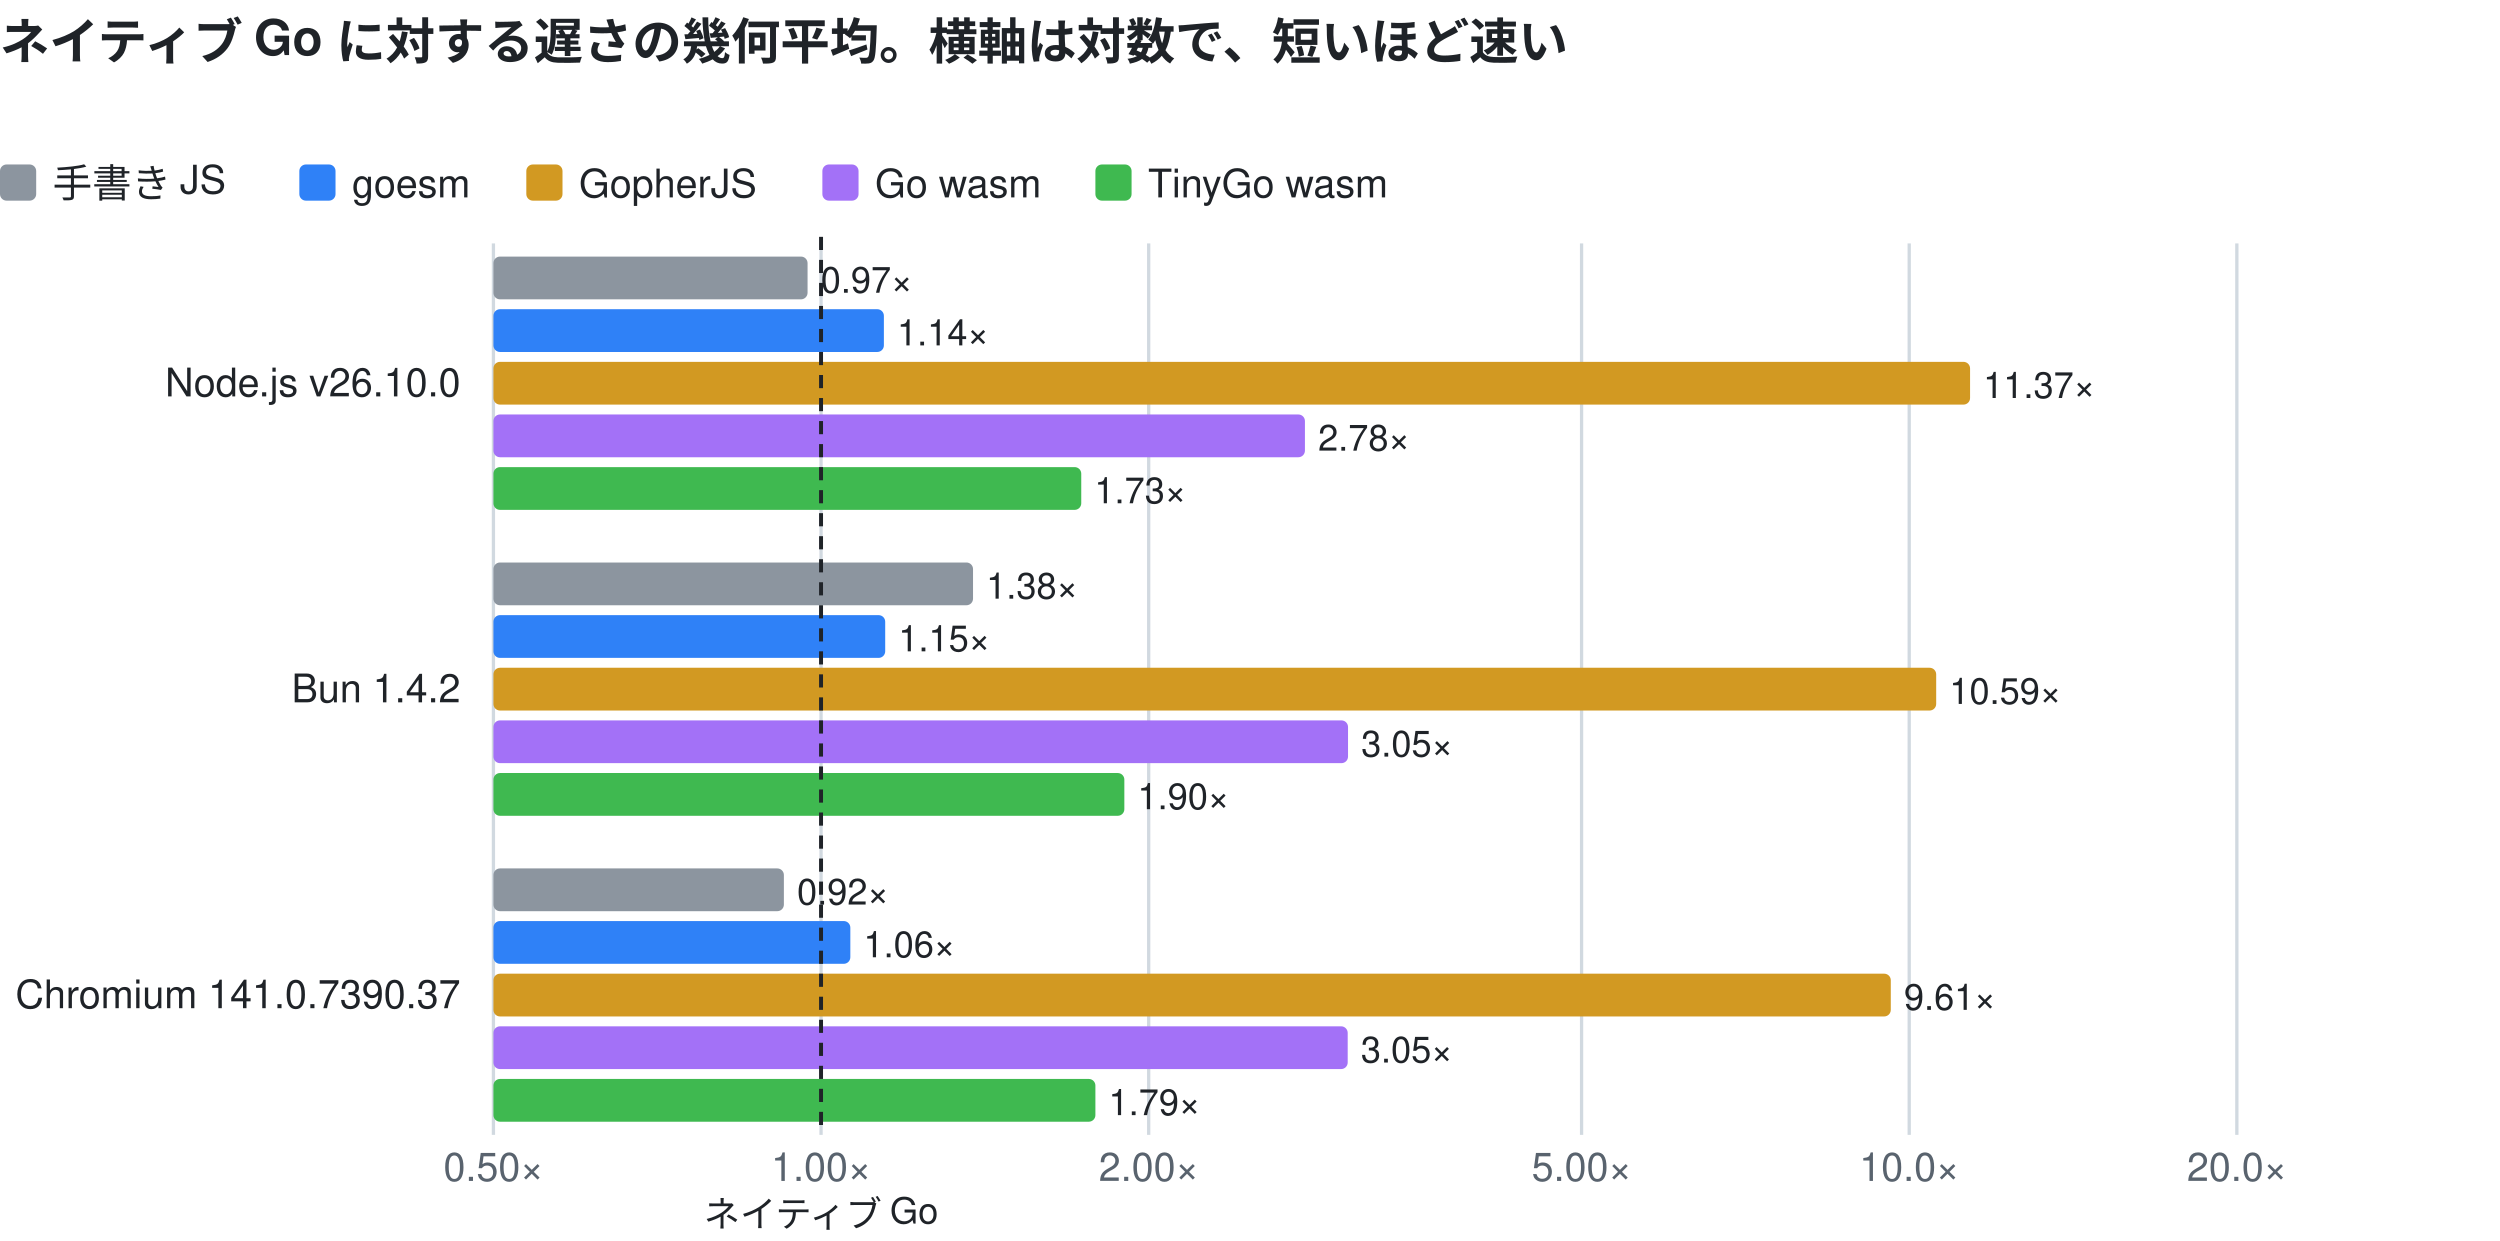
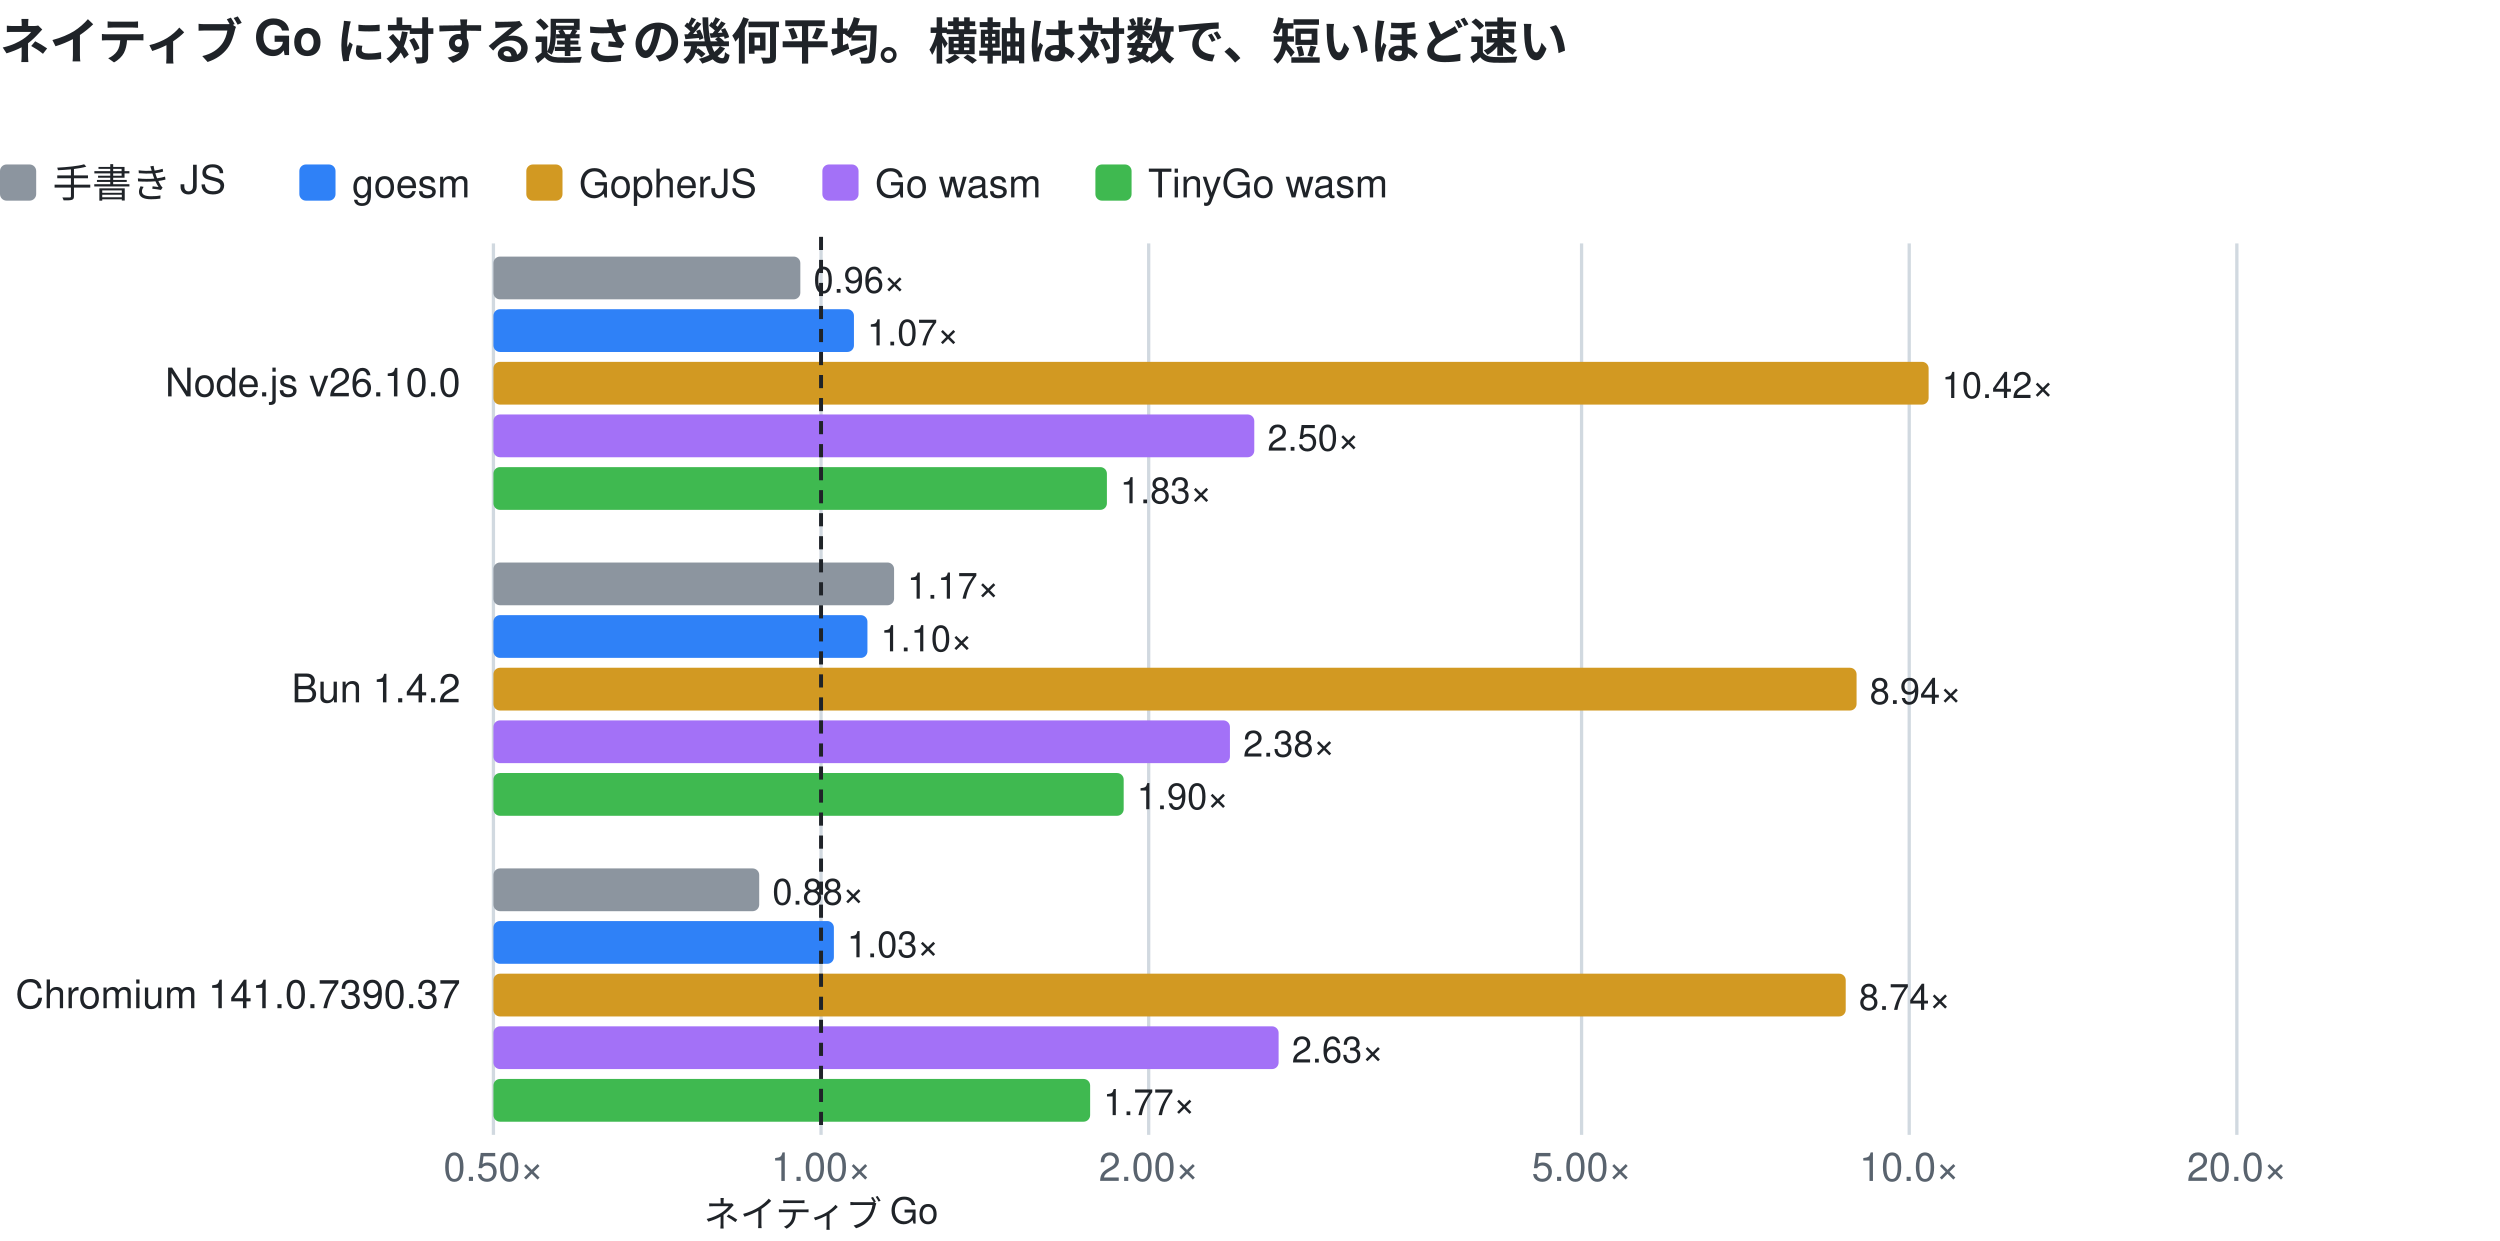
<svg xmlns="http://www.w3.org/2000/svg" width="760" height="377" viewBox="0 0 760 377" font-family="-apple-system, 'Segoe UI', Helvetica, Arial, 'Hiragino Sans', 'Noto Sans CJK JP', 'Yu Gothic', sans-serif" font-size="12">
  <style>.t{fill:#1f2328}.m{fill:#59636e}.g{stroke:#d1d9e0}.r{stroke:#1f2328}@media (prefers-color-scheme:dark){.t{fill:#f0f6fc}.m{fill:#9198a1}.g{stroke:#3d444d}.r{stroke:#f0f6fc}}</style>
  <text class="t" x="0" y="18" font-size="15" font-weight="600">ネイティブ Go に対する遅さの幾何平均。横軸は対数で、短いほど速い</text>
  <rect x="0" y="50" width="11" height="11" rx="2" fill="#8c959f" />
  <text class="t" x="16" y="60">手書き JS</text>
  <rect x="91" y="50" width="11" height="11" rx="2" fill="#2f81f7" />
  <text class="t" x="107" y="60">goesm</text>
  <rect x="160" y="50" width="11" height="11" rx="2" fill="#d29922" />
  <text class="t" x="176" y="60">GopherJS</text>
  <rect x="250" y="50" width="11" height="11" rx="2" fill="#a371f7" />
  <text class="t" x="266" y="60">Go wasm</text>
  <rect x="333" y="50" width="11" height="11" rx="2" fill="#3fb950" />
  <text class="t" x="349" y="60">TinyGo wasm</text>
  <line class="g" x1="150.0" y1="74" x2="150.0" y2="345" />
  <text class="m" x="150.0" y="359" text-anchor="middle">0.50×</text>
  <line class="g" x1="249.6" y1="74" x2="249.6" y2="345" />
  <text class="m" x="249.6" y="359" text-anchor="middle">1.00×</text>
  <line class="g" x1="349.2" y1="74" x2="349.2" y2="345" />
  <text class="m" x="349.2" y="359" text-anchor="middle">2.00×</text>
  <line class="g" x1="480.8" y1="74" x2="480.8" y2="345" />
  <text class="m" x="480.8" y="359" text-anchor="middle">5.00×</text>
  <line class="g" x1="580.4" y1="74" x2="580.4" y2="345" />
  <text class="m" x="580.4" y="359" text-anchor="middle">10.0×</text>
  <line class="g" x1="680.0" y1="74" x2="680.0" y2="345" />
  <text class="m" x="680.0" y="359" text-anchor="middle">20.0×</text>
  <text class="t" x="140" y="120.5" text-anchor="end">Node.js v26.10.0</text>
-   <rect x="150" y="78" width="95.5" height="13" rx="2" fill="#8c959f" />
-   <text class="t" x="249.5" y="89" font-size="11">0.97×</text>
-   <rect x="150" y="94" width="118.7" height="13" rx="2" fill="#2f81f7" />
-   <text class="t" x="272.7" y="105" font-size="11">1.14×</text>
-   <rect x="150" y="110" width="448.9" height="13" rx="2" fill="#d29922" />
-   <text class="t" x="602.9" y="121" font-size="11">11.37×</text>
-   <rect x="150" y="126" width="246.7" height="13" rx="2" fill="#a371f7" />
-   <text class="t" x="400.7" y="137" font-size="11">2.78×</text>
-   <rect x="150" y="142" width="178.7" height="13" rx="2" fill="#3fb950" />
-   <text class="t" x="332.7" y="153" font-size="11">1.73×</text>
+   <rect x="150" y="78" width="93.3" height="13" rx="2" fill="#8c959f" />
+   <text class="t" x="247.3" y="89" font-size="11">0.96×</text>
+   <rect x="150" y="94" width="109.6" height="13" rx="2" fill="#2f81f7" />
+   <text class="t" x="263.6" y="105" font-size="11">1.07×</text>
+   <rect x="150" y="110" width="436.3" height="13" rx="2" fill="#d29922" />
+   <text class="t" x="590.3" y="121" font-size="11">10.42×</text>
+   <rect x="150" y="126" width="231.3" height="13" rx="2" fill="#a371f7" />
+   <text class="t" x="385.3" y="137" font-size="11">2.50×</text>
+   <rect x="150" y="142" width="186.5" height="13" rx="2" fill="#3fb950" />
+   <text class="t" x="340.5" y="153" font-size="11">1.83×</text>
  <text class="t" x="140" y="213.5" text-anchor="end">Bun 1.4.2</text>
-   <rect x="150" y="171" width="145.8" height="13" rx="2" fill="#8c959f" />
-   <text class="t" x="299.8" y="182" font-size="11">1.38×</text>
-   <rect x="150" y="187" width="119.1" height="13" rx="2" fill="#2f81f7" />
-   <text class="t" x="273.1" y="198" font-size="11">1.15×</text>
-   <rect x="150" y="203" width="438.6" height="13" rx="2" fill="#d29922" />
-   <text class="t" x="592.6" y="214" font-size="11">10.59×</text>
-   <rect x="150" y="219" width="259.8" height="13" rx="2" fill="#a371f7" />
-   <text class="t" x="413.8" y="230" font-size="11">3.05×</text>
-   <rect x="150" y="235" width="191.8" height="13" rx="2" fill="#3fb950" />
-   <text class="t" x="345.8" y="246" font-size="11">1.90×</text>
+   <rect x="150" y="171" width="121.8" height="13" rx="2" fill="#8c959f" />
+   <text class="t" x="275.8" y="182" font-size="11">1.17×</text>
+   <rect x="150" y="187" width="113.7" height="13" rx="2" fill="#2f81f7" />
+   <text class="t" x="267.7" y="198" font-size="11">1.10×</text>
+   <rect x="150" y="203" width="414.4" height="13" rx="2" fill="#d29922" />
+   <text class="t" x="568.4" y="214" font-size="11">8.94×</text>
+   <rect x="150" y="219" width="223.9" height="13" rx="2" fill="#a371f7" />
+   <text class="t" x="377.9" y="230" font-size="11">2.38×</text>
+   <rect x="150" y="235" width="191.6" height="13" rx="2" fill="#3fb950" />
+   <text class="t" x="345.6" y="246" font-size="11">1.90×</text>
  <text class="t" x="140" y="306.5" text-anchor="end">Chromium 141.0.7390.37</text>
-   <rect x="150" y="264" width="88.3" height="13" rx="2" fill="#8c959f" />
-   <text class="t" x="242.3" y="275" font-size="11">0.92×</text>
-   <rect x="150" y="280" width="108.5" height="13" rx="2" fill="#2f81f7" />
-   <text class="t" x="262.5" y="291" font-size="11">1.06×</text>
-   <rect x="150" y="296" width="424.8" height="13" rx="2" fill="#d29922" />
-   <text class="t" x="578.8" y="307" font-size="11">9.61×</text>
-   <rect x="150" y="312" width="259.7" height="13" rx="2" fill="#a371f7" />
-   <text class="t" x="413.7" y="323" font-size="11">3.05×</text>
-   <rect x="150" y="328" width="183.0" height="13" rx="2" fill="#3fb950" />
-   <text class="t" x="337.0" y="339" font-size="11">1.79×</text>
+   <rect x="150" y="264" width="80.8" height="13" rx="2" fill="#8c959f" />
+   <text class="t" x="234.8" y="275" font-size="11">0.88×</text>
+   <rect x="150" y="280" width="103.5" height="13" rx="2" fill="#2f81f7" />
+   <text class="t" x="257.5" y="291" font-size="11">1.03×</text>
+   <rect x="150" y="296" width="411.1" height="13" rx="2" fill="#d29922" />
+   <text class="t" x="565.1" y="307" font-size="11">8.74×</text>
+   <rect x="150" y="312" width="238.7" height="13" rx="2" fill="#a371f7" />
+   <text class="t" x="392.7" y="323" font-size="11">2.63×</text>
+   <rect x="150" y="328" width="181.4" height="13" rx="2" fill="#3fb950" />
+   <text class="t" x="335.4" y="339" font-size="11">1.77×</text>
  <line class="r" x1="249.6" y1="72" x2="249.6" y2="345" stroke-dasharray="4 3" stroke-width="1.2" />
  <text class="t" x="249.6" y="373" text-anchor="middle" font-size="11">ネイティブ Go</text>
</svg>
